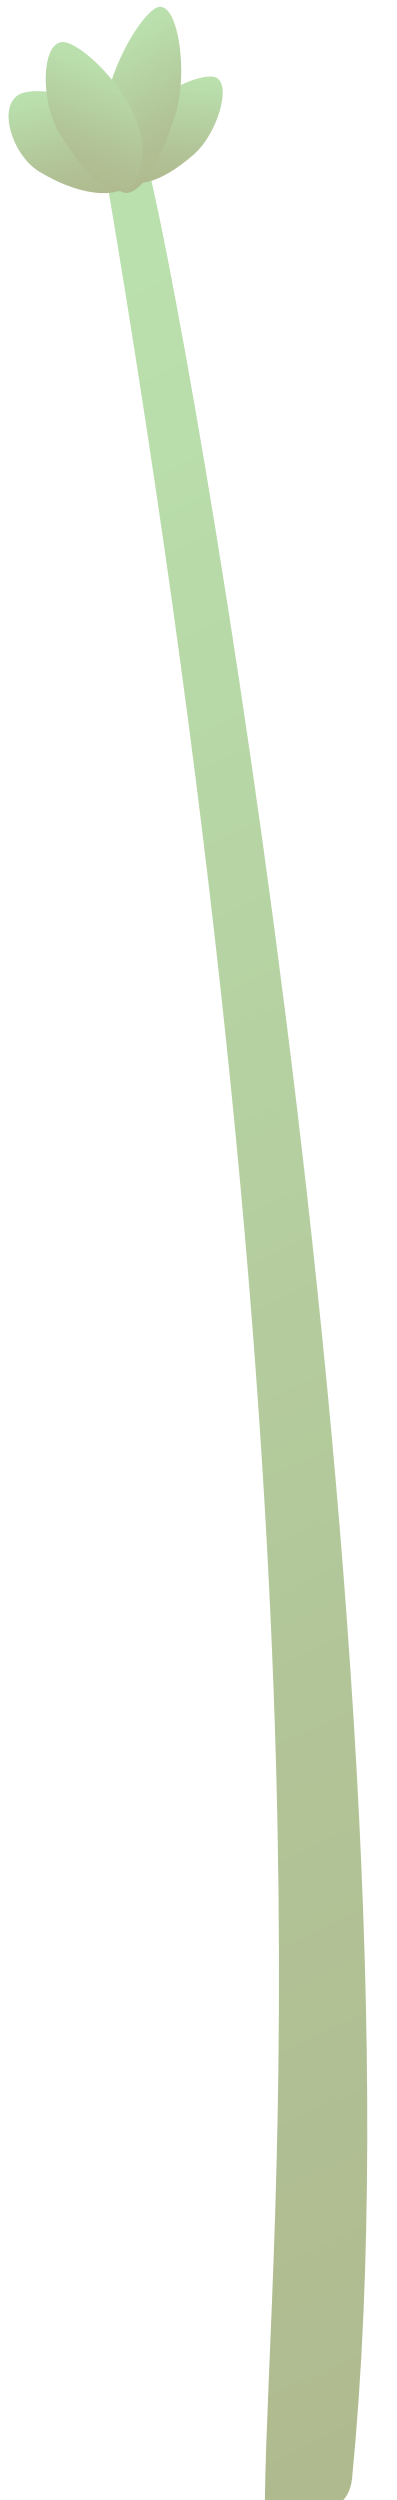
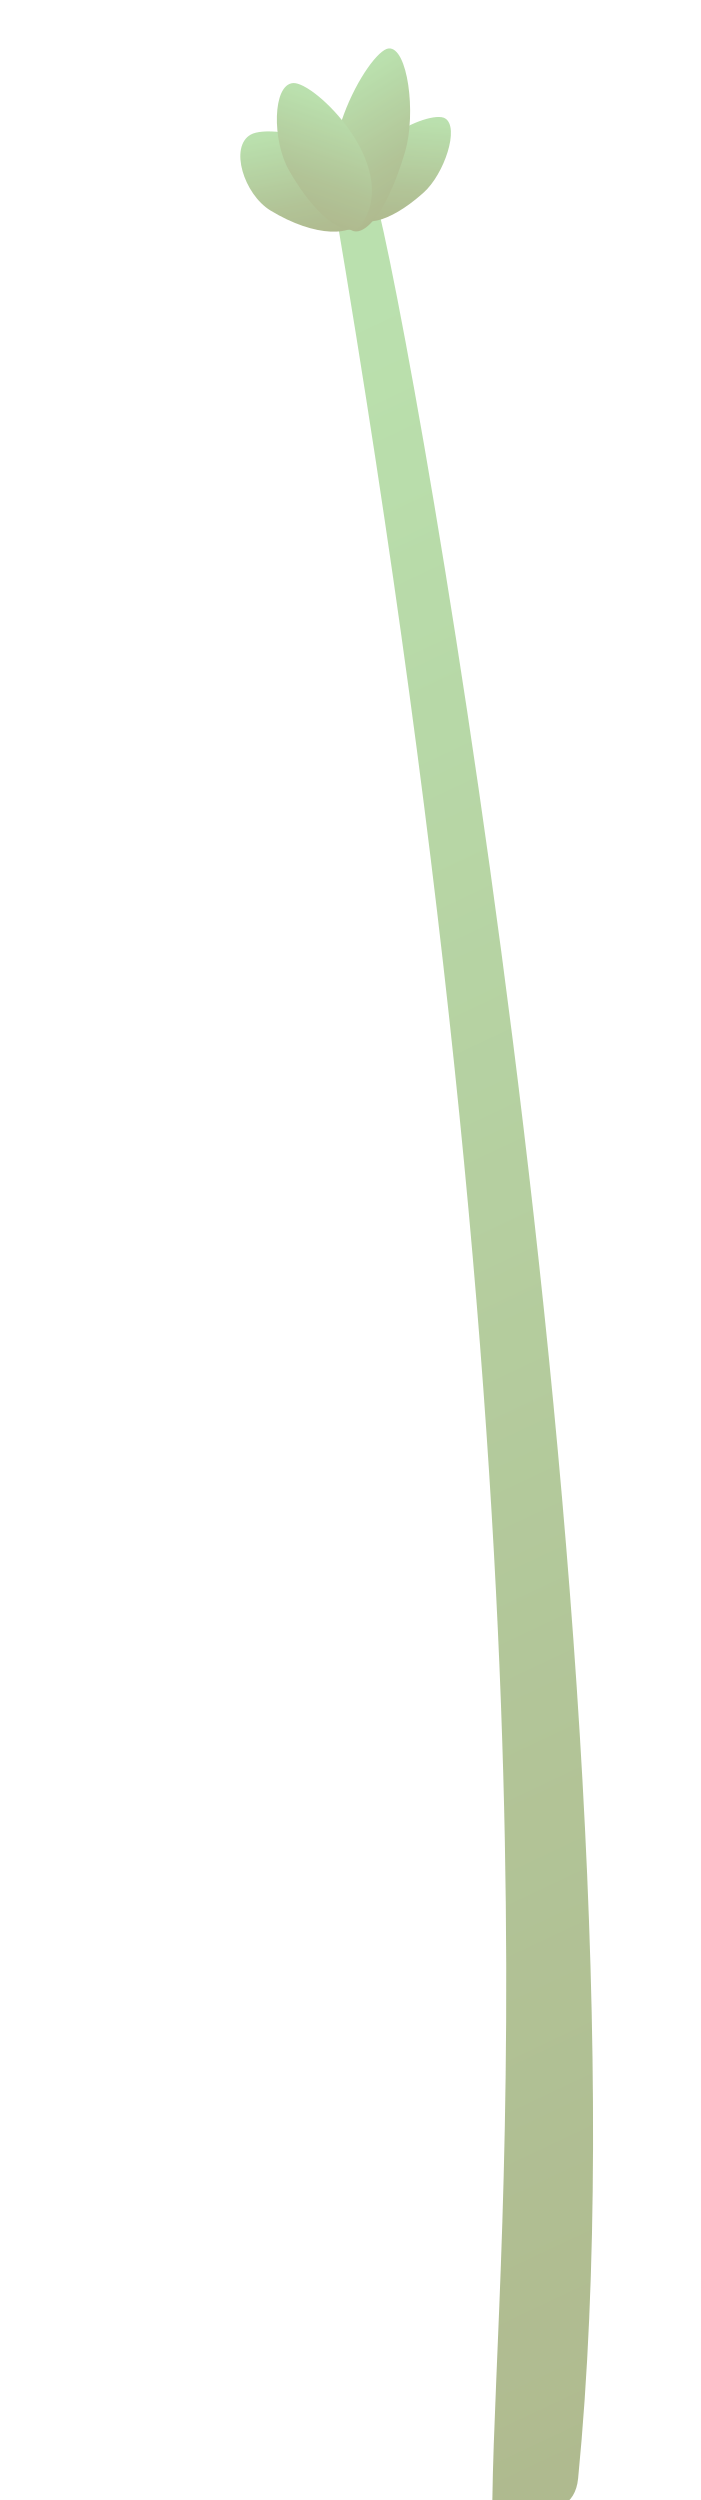
- <svg xmlns="http://www.w3.org/2000/svg" width="84" height="530" viewBox="0 0 84 530" fill="none">
+ <svg xmlns="http://www.w3.org/2000/svg" width="151" height="539" viewBox="0 0 151 539" fill="none">
  <g opacity="0.7">
-     <path d="M30.179 31.345C30.179 31.345 21.702 32.572 22.204 35.607C72.952 335.663 56.914 471.099 56.15 530.105C56.15 530.105 73.46 537.516 74.644 525.339C91.867 349.433 34.605 38.499 30.179 31.345Z" fill="url(#paint0_linear_1_100)" />
-     <path d="M45.963 16.518C42.662 14.521 24.035 22.809 26.509 36.228C27.304 40.495 33.724 39.321 41.282 32.567C45.811 28.546 49.145 18.427 45.963 16.518Z" fill="url(#paint1_linear_1_100)" />
-     <path d="M4.061 20.02C8.941 17.265 33.706 22.709 28.376 37.565C26.681 42.286 17.908 42.225 8.317 36.386C2.594 32.893 -0.618 22.651 4.061 20.02Z" fill="url(#paint2_linear_1_100)" />
-     <path d="M33.799 1.443C29.529 1.803 15.388 26.163 24.647 39.597C27.596 43.862 33.337 37.395 37.364 23.61C39.759 15.375 37.902 1.111 33.799 1.443Z" fill="url(#paint3_linear_1_100)" />
-     <path d="M13.201 8.911C17.852 8.587 36.32 26.709 28.119 39.128C25.514 43.085 18.468 38.547 12.316 27.744C8.626 21.269 8.738 9.206 13.201 8.911Z" fill="url(#paint4_linear_1_100)" />
+     <path d="M80.179 40.345C80.179 40.345 71.702 41.572 72.204 44.607C122.952 344.663 106.914 480.099 106.15 539.105C106.15 539.105 123.46 546.516 124.644 534.339C141.868 358.433 84.605 47.499 80.179 40.345Z" fill="url(#paint0_linear_2995_8)" />
+     <path d="M95.963 25.518C92.663 23.52 74.036 31.809 76.509 45.228C77.304 49.495 83.724 48.321 91.282 41.567C95.811 37.546 99.146 27.427 95.963 25.518Z" fill="url(#paint1_linear_2995_8)" />
+     <path d="M54.061 29.02C58.942 26.265 83.706 31.709 78.376 46.565C76.681 51.286 67.909 51.225 58.318 45.386C52.594 41.893 49.383 31.651 54.061 29.02Z" fill="url(#paint2_linear_2995_8)" />
+     <path d="M83.8 10.443C79.529 10.803 65.388 35.163 74.647 48.597C77.596 52.862 83.337 46.395 87.364 32.611C89.759 24.375 87.902 10.111 83.8 10.443Z" fill="url(#paint3_linear_2995_8)" />
+     <path d="M63.202 17.911C67.852 17.587 86.32 35.709 78.119 48.128C75.514 52.085 68.468 47.547 62.316 36.744C58.626 30.269 58.738 18.206 63.202 17.911Z" fill="url(#paint4_linear_2995_8)" />
  </g>
  <defs>
-     <linearGradient id="paint0_linear_1_100" x1="-22.207" y1="81.415" x2="170.41" y2="489.482" gradientUnits="userSpaceOnUse">
+     <linearGradient id="paint0_linear_2995_8" x1="27.793" y1="90.415" x2="220.41" y2="498.482" gradientUnits="userSpaceOnUse">
      <stop stop-color="#9CD38B" />
      <stop offset="0.019" stop-color="#9CD28A" />
      <stop offset="0.663" stop-color="#91AB6B" />
      <stop offset="1" stop-color="#8D9C5F" />
    </linearGradient>
-     <linearGradient id="paint1_linear_1_100" x1="37.213" y1="16.833" x2="35.453" y2="39.421" gradientUnits="userSpaceOnUse">
+     <linearGradient id="paint1_linear_2995_8" x1="87.213" y1="25.833" x2="85.453" y2="48.421" gradientUnits="userSpaceOnUse">
      <stop stop-color="#9CD38B" />
      <stop offset="0.019" stop-color="#9CD28A" />
      <stop offset="0.663" stop-color="#91AB6B" />
      <stop offset="1" stop-color="#8D9C5F" />
    </linearGradient>
-     <linearGradient id="paint2_linear_1_100" x1="16.207" y1="18.733" x2="20.612" y2="41.668" gradientUnits="userSpaceOnUse">
+     <linearGradient id="paint2_linear_2995_8" x1="66.207" y1="27.733" x2="70.612" y2="50.668" gradientUnits="userSpaceOnUse">
      <stop stop-color="#9CD38B" />
      <stop offset="0.019" stop-color="#9CD28A" />
      <stop offset="0.663" stop-color="#91AB6B" />
      <stop offset="1" stop-color="#8D9C5F" />
    </linearGradient>
-     <linearGradient id="paint3_linear_1_100" x1="24.793" y1="8.639" x2="40.193" y2="33.392" gradientUnits="userSpaceOnUse">
+     <linearGradient id="paint3_linear_2995_8" x1="74.794" y1="17.639" x2="90.193" y2="42.392" gradientUnits="userSpaceOnUse">
      <stop stop-color="#9CD38B" />
      <stop offset="0.019" stop-color="#9CD28A" />
      <stop offset="0.663" stop-color="#91AB6B" />
      <stop offset="1" stop-color="#8D9C5F" />
    </linearGradient>
-     <linearGradient id="paint4_linear_1_100" x1="23.467" y1="13.706" x2="15.142" y2="37.431" gradientUnits="userSpaceOnUse">
+     <linearGradient id="paint4_linear_2995_8" x1="73.467" y1="22.706" x2="65.143" y2="46.431" gradientUnits="userSpaceOnUse">
      <stop stop-color="#9CD38B" />
      <stop offset="0.019" stop-color="#9CD28A" />
      <stop offset="0.663" stop-color="#91AB6B" />
      <stop offset="1" stop-color="#8D9C5F" />
    </linearGradient>
  </defs>
</svg>
